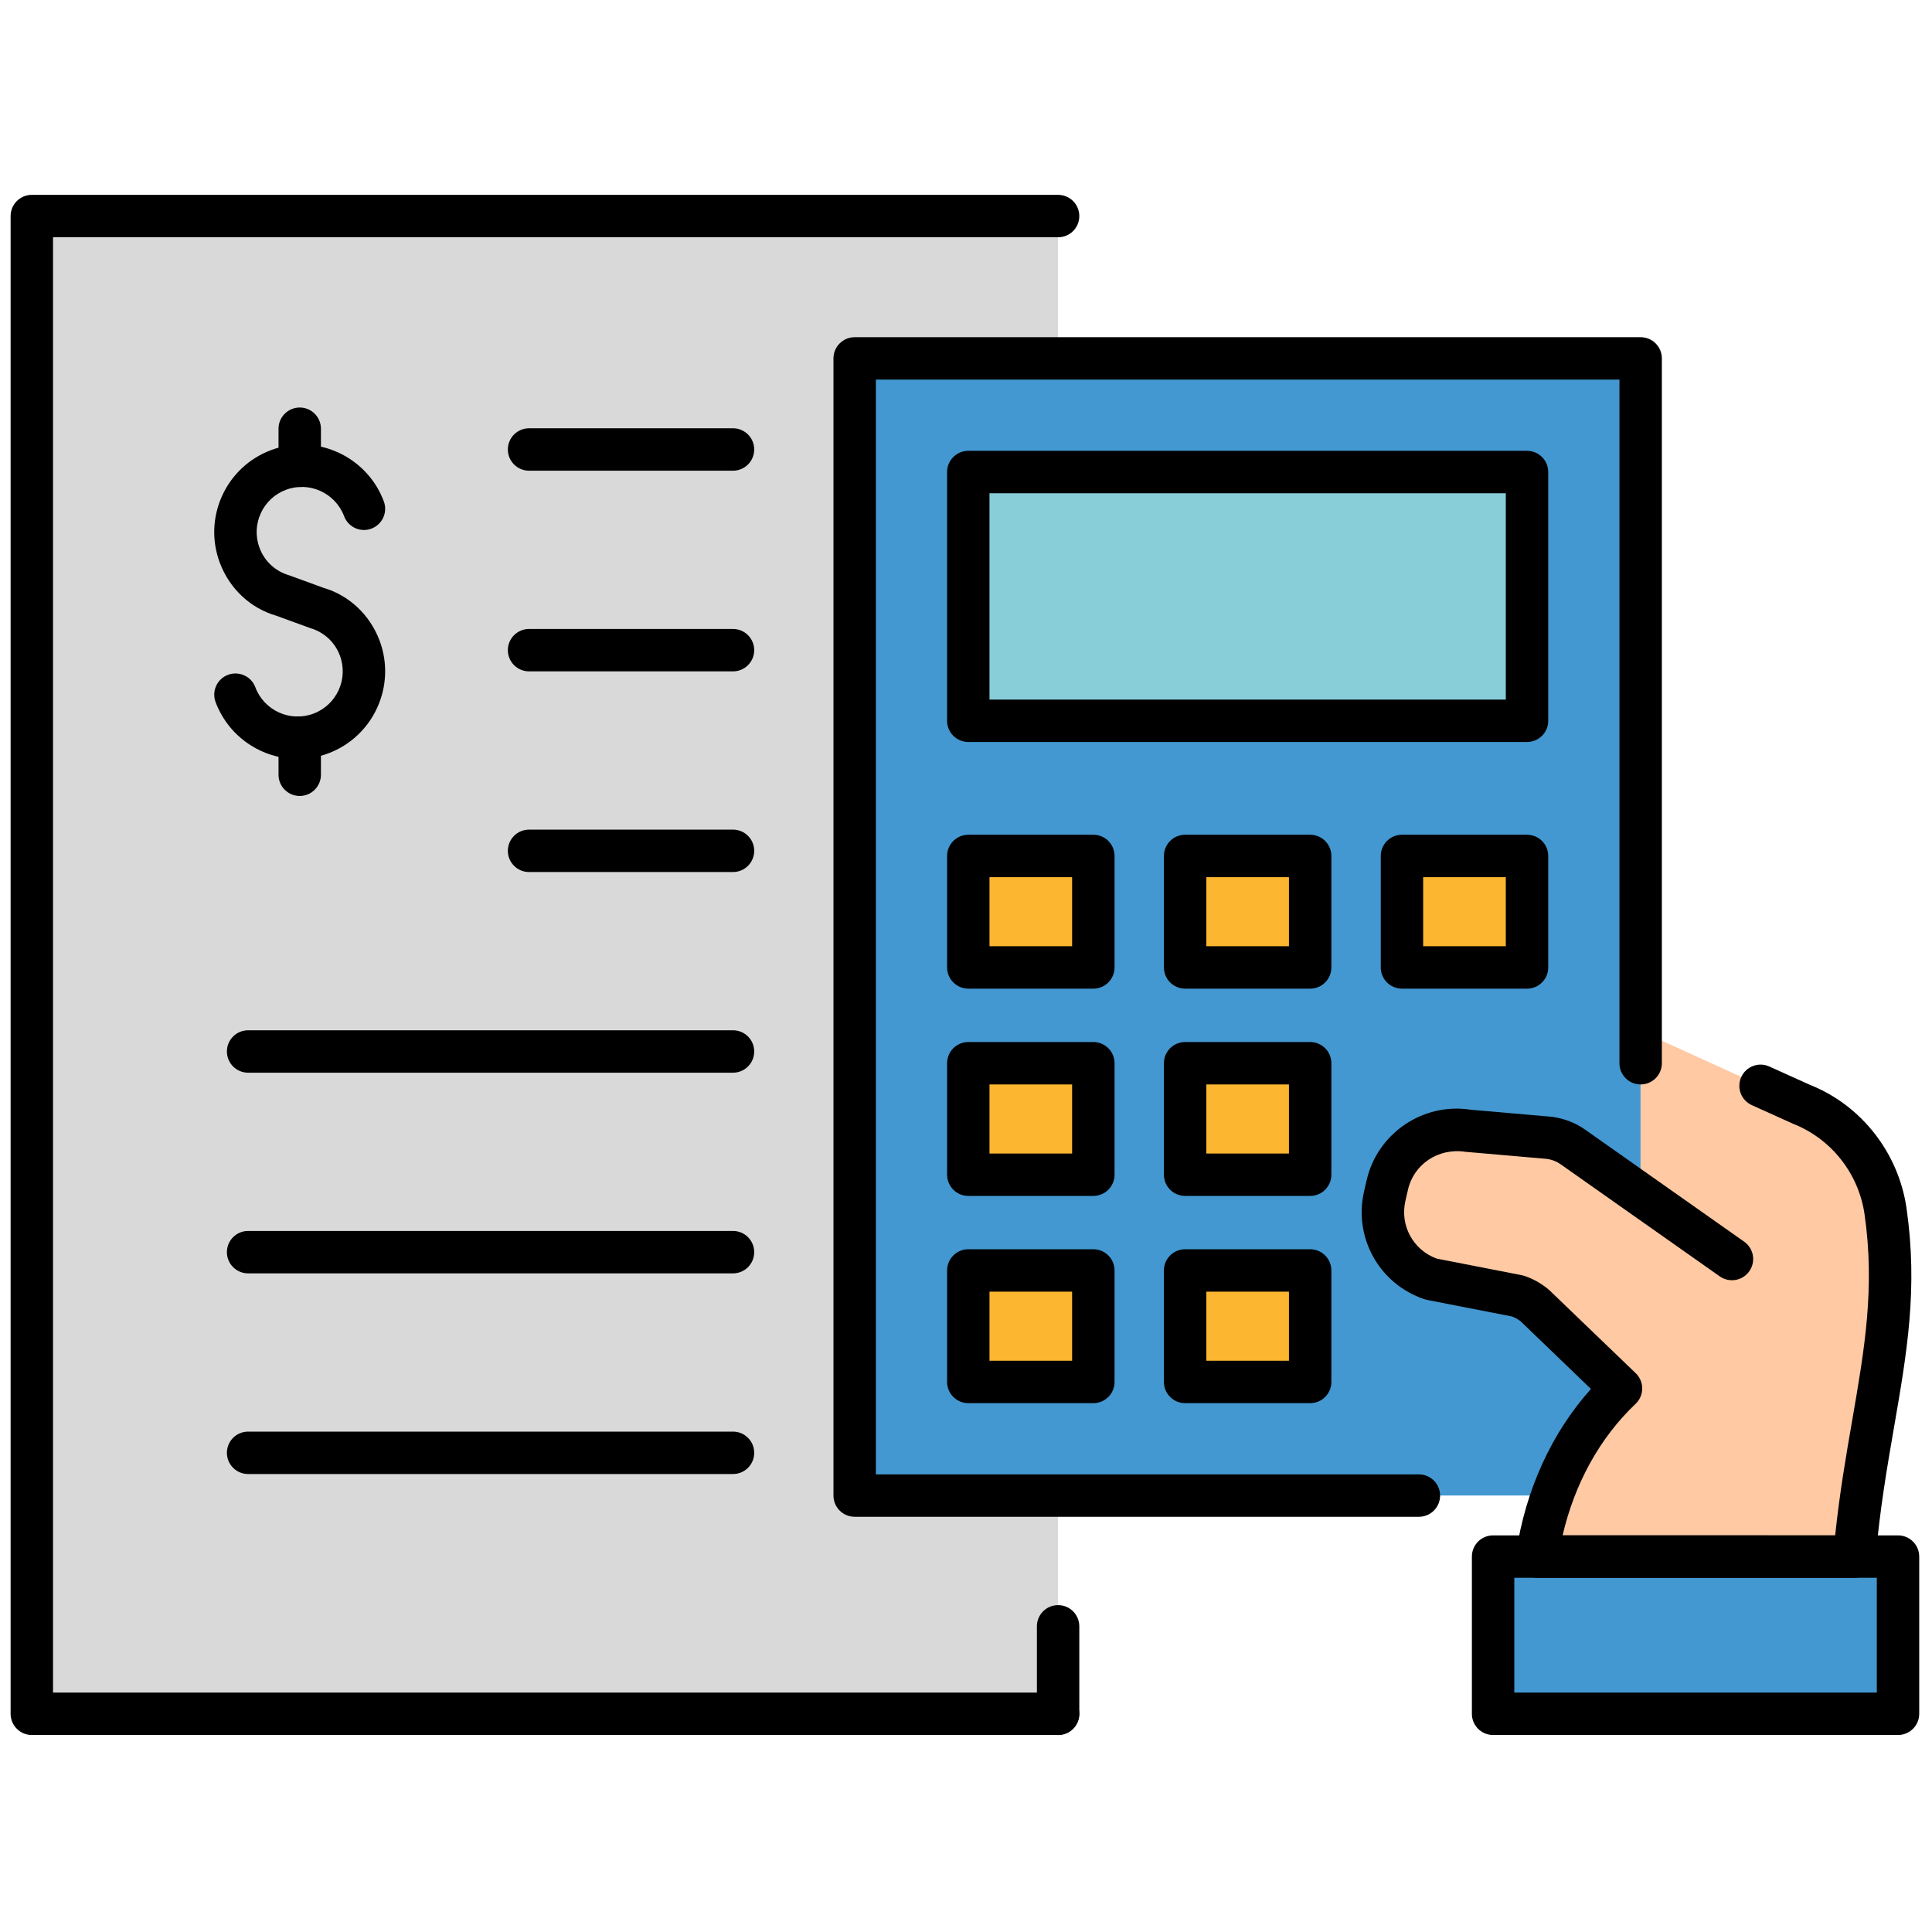
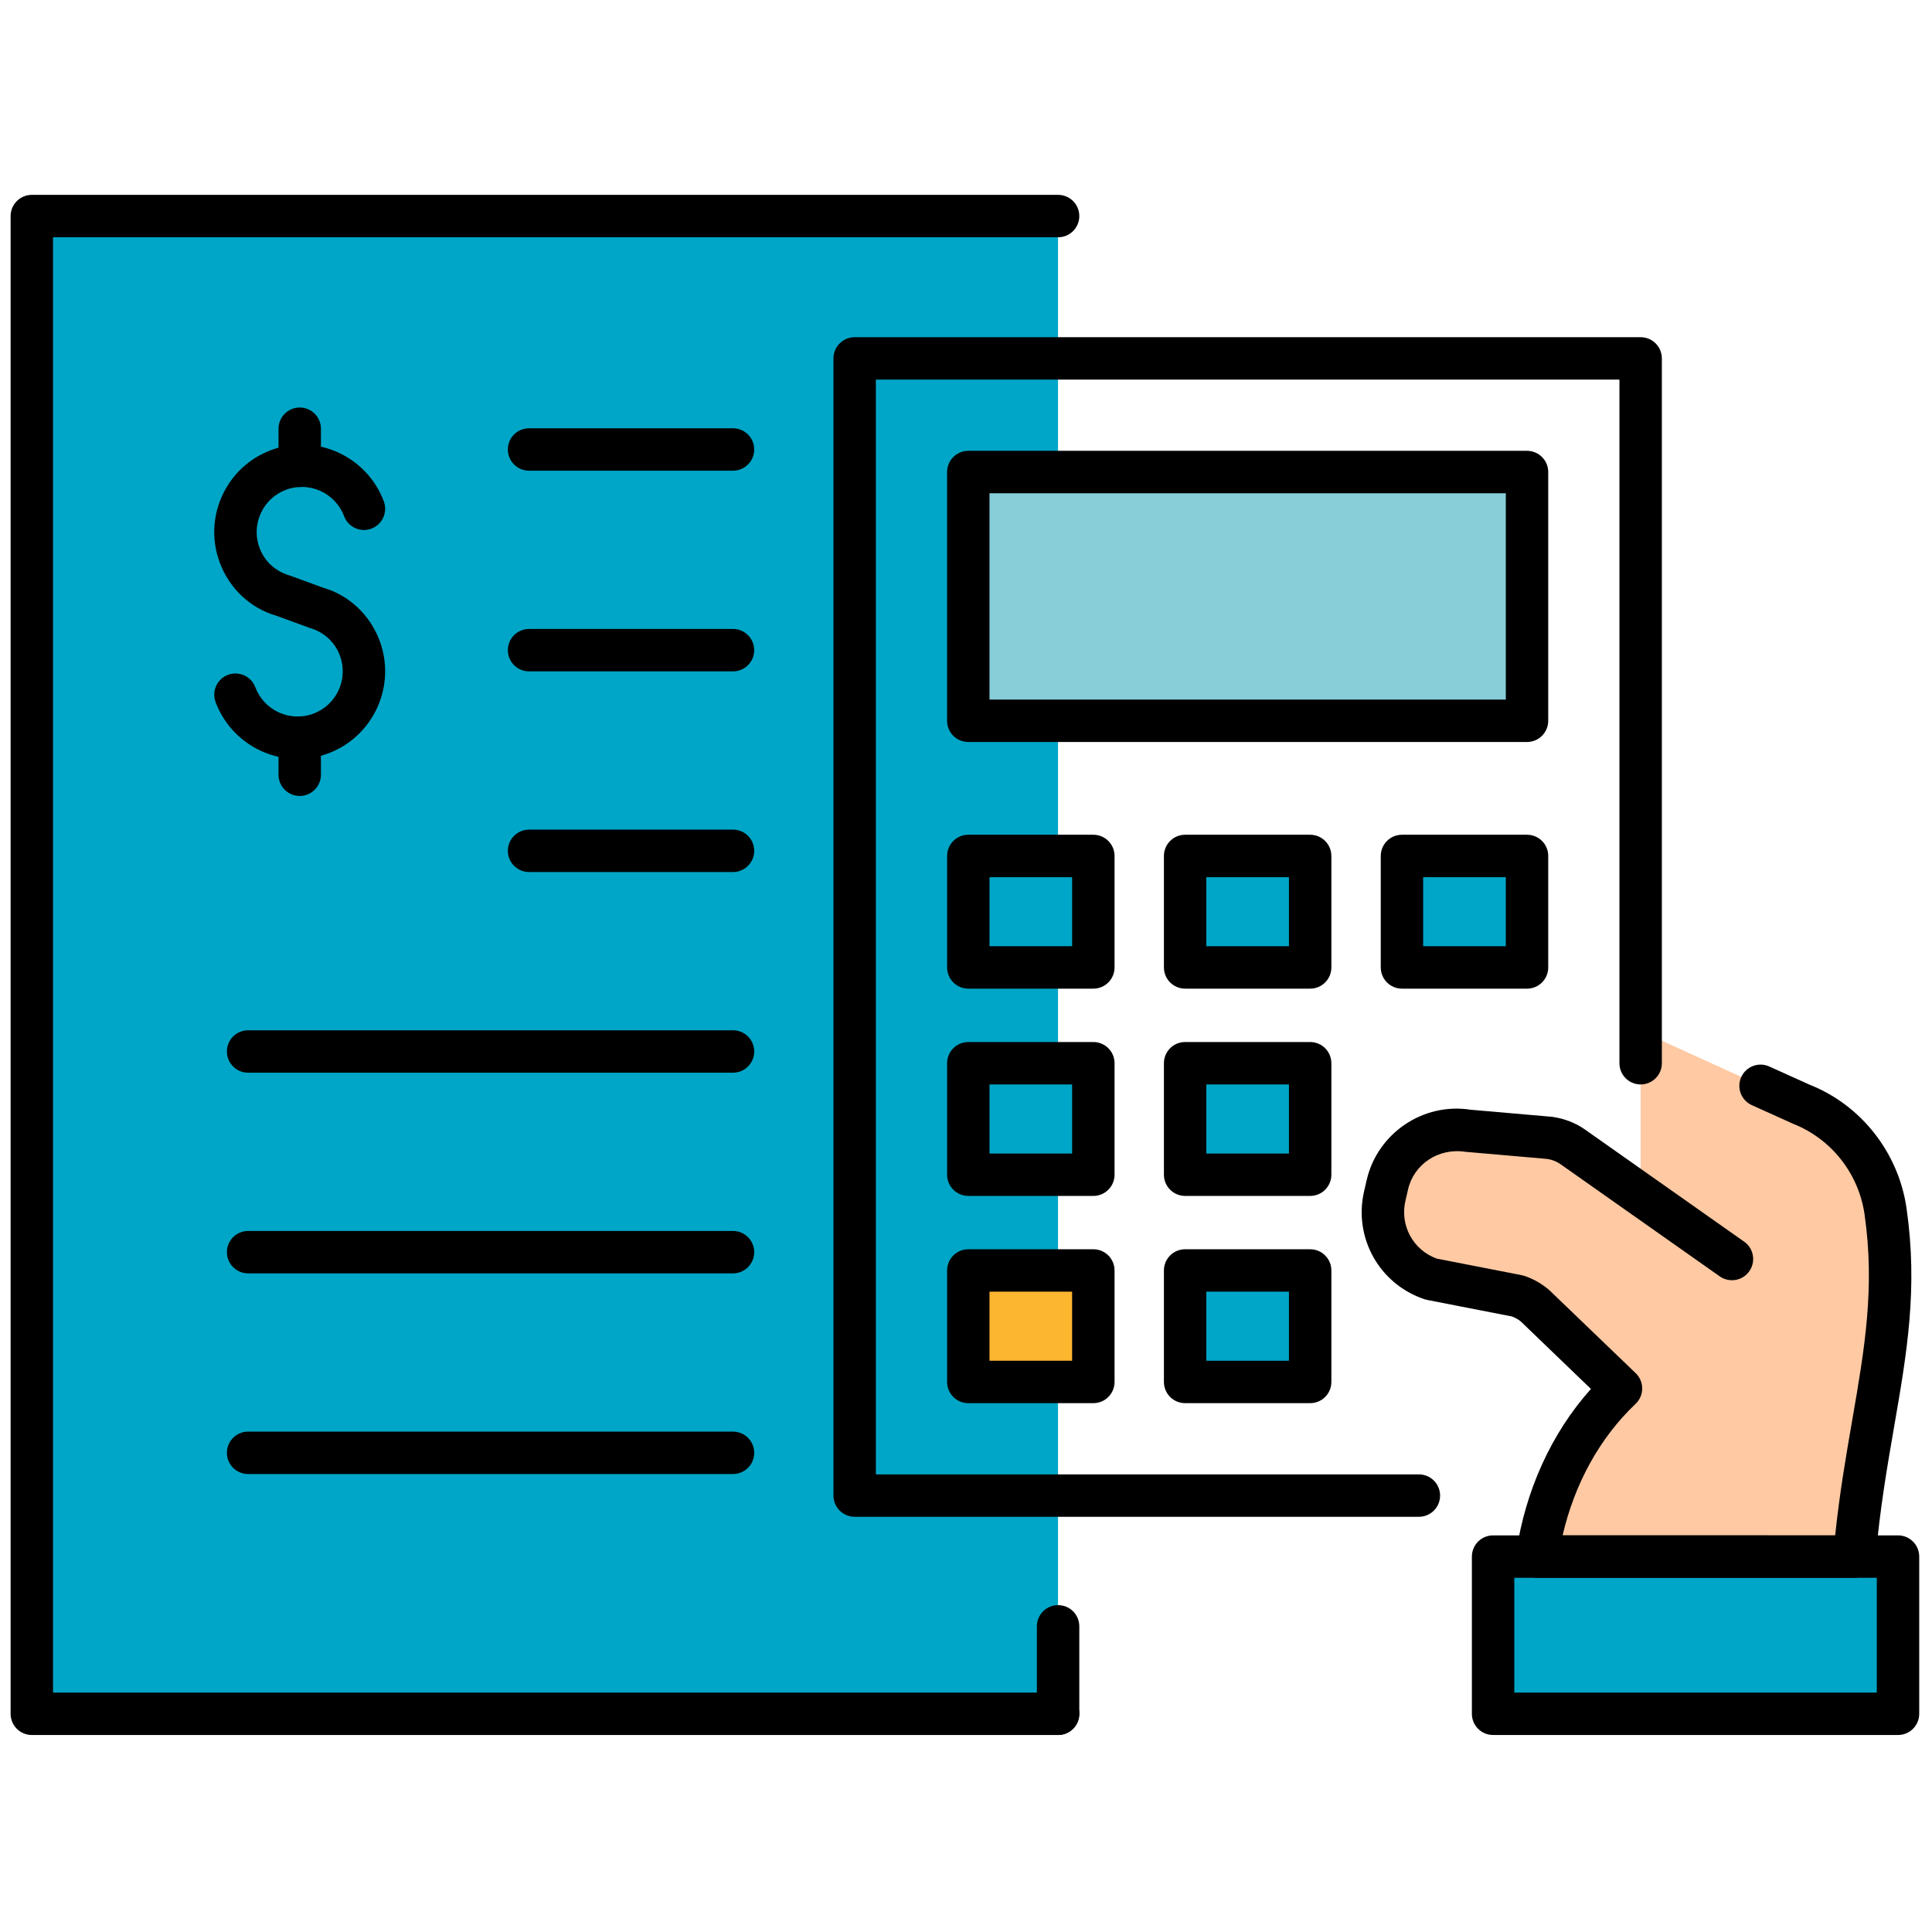
<svg xmlns="http://www.w3.org/2000/svg" version="1.1" width="256" height="256" viewBox="0 0 256 256" xml:space="preserve">
  <defs>
</defs>
  <g style="stroke: none; stroke-width: 0; stroke-dasharray: none; stroke-linecap: butt; stroke-linejoin: miter; stroke-miterlimit: 10; fill: none; fill-rule: nonzero; opacity: 1;" transform="translate(1.406593 1.406593) scale(2.81 2.81)">
-     <rect x="1" y="9.69" rx="0" ry="0" width="48.39" height="70.62" style="stroke: none; stroke-width: 1; stroke-dasharray: none; stroke-linecap: butt; stroke-linejoin: miter; stroke-miterlimit: 10; fill: rgb(217,217,217); fill-rule: nonzero; opacity: 1;" transform=" matrix(1 0 0 1 0 0) " />
-     <rect x="39.8" y="16.4" rx="0" ry="0" width="37.06" height="53.62" style="stroke: none; stroke-width: 1; stroke-dasharray: none; stroke-linecap: butt; stroke-linejoin: miter; stroke-miterlimit: 10; fill: rgb(67,152,209); fill-rule: nonzero; opacity: 1;" transform=" matrix(1 0 0 1 0 0) " />
+     <rect x="1" y="9.69" rx="0" ry="0" width="48.39" height="70.62" style="stroke: none; stroke-width: 1; stroke-dasharray: none; stroke-linecap: butt; stroke-linejoin: miter; stroke-miterlimit: 10; fill: #00a6c7; fill-rule: nonzero; opacity: 1;" transform=" matrix(1 0 0 1 0 0) " />
+     <rect x="39.8" y="16.4" rx="0" ry="0" width="37.06" height="53.62" style="stroke: none; stroke-width: 1; stroke-dasharray: none; stroke-linecap: butt; stroke-linejoin: miter; stroke-miterlimit: 10; fill: r#00a6c7; fill-rule: nonzero; opacity: 1;" transform=" matrix(1 0 0 1 0 0) " />
    <path d="M 76.864 55.834 l -3.2 -2.254 c -0.312 -0.218 -0.671 -0.361 -1.047 -0.419 l -3.936 -0.344 c -1.727 -0.266 -3.367 0.845 -3.76 2.548 l -0.124 0.54 c -0.386 1.674 0.562 3.367 2.191 3.913 l 4.074 0.794 c 0.312 0.105 0.601 0.27 0.849 0.487 l 4.026 3.873 c -2.096 1.984 -3.498 4.774 -3.958 7.927 l 14.966 0 c 0.565 -6.534 2.279 -10.619 1.467 -16.275 c -0.327 -2.279 -1.846 -4.213 -3.986 -5.062 l -7.563 -3.443 V 55.834 z" style="stroke: none; stroke-width: 1; stroke-dasharray: none; stroke-linecap: butt; stroke-linejoin: miter; stroke-miterlimit: 10; fill: rgb(254,201,163); fill-rule: nonzero; opacity: 1;" transform=" matrix(1 0 0 1 0 0) " stroke-linecap="round" />
-     <rect x="69.91" y="72.9" rx="0" ry="0" width="19.09" height="7.41" style="stroke: none; stroke-width: 1; stroke-dasharray: none; stroke-linecap: butt; stroke-linejoin: miter; stroke-miterlimit: 10; fill: rgb(67,152,209); fill-rule: nonzero; opacity: 1;" transform=" matrix(1 0 0 1 0 0) " />
+     <rect x="69.91" y="72.9" rx="0" ry="0" width="19.09" height="7.41" style="stroke: none; stroke-width: 1; stroke-dasharray: none; stroke-linecap: butt; stroke-linejoin: miter; stroke-miterlimit: 10; fill: #00a6c7; fill-rule: nonzero; opacity: 1;" transform=" matrix(1 0 0 1 0 0) " />
    <rect x="45.16" y="21.76" rx="0" ry="0" width="26.35" height="11.73" style="stroke: none; stroke-width: 1; stroke-dasharray: none; stroke-linecap: butt; stroke-linejoin: miter; stroke-miterlimit: 10; fill: rgb(135,206,217); fill-rule: nonzero; opacity: 1;" transform=" matrix(1 0 0 1 0 0) " />
    <rect x="45.16" y="59.41" rx="0" ry="0" width="5.9" height="5.26" style="stroke: none; stroke-width: 1; stroke-dasharray: none; stroke-linecap: butt; stroke-linejoin: miter; stroke-miterlimit: 10; fill: rgb(253,182,47); fill-rule: nonzero; opacity: 1;" transform=" matrix(1 0 0 1 0 0) " />
-     <rect x="55.38" y="59.41" rx="0" ry="0" width="5.9" height="5.26" style="stroke: none; stroke-width: 1; stroke-dasharray: none; stroke-linecap: butt; stroke-linejoin: miter; stroke-miterlimit: 10; fill: rgb(253,182,47); fill-rule: nonzero; opacity: 1;" transform=" matrix(1 0 0 1 0 0) " />
-     <rect x="45.16" y="49.64" rx="0" ry="0" width="5.9" height="5.26" style="stroke: none; stroke-width: 1; stroke-dasharray: none; stroke-linecap: butt; stroke-linejoin: miter; stroke-miterlimit: 10; fill: rgb(253,182,47); fill-rule: nonzero; opacity: 1;" transform=" matrix(1 0 0 1 0 0) " />
-     <rect x="55.38" y="49.64" rx="0" ry="0" width="5.9" height="5.26" style="stroke: none; stroke-width: 1; stroke-dasharray: none; stroke-linecap: butt; stroke-linejoin: miter; stroke-miterlimit: 10; fill: rgb(253,182,47); fill-rule: nonzero; opacity: 1;" transform=" matrix(1 0 0 1 0 0) " />
-     <rect x="45.16" y="39.86" rx="0" ry="0" width="5.9" height="5.26" style="stroke: none; stroke-width: 1; stroke-dasharray: none; stroke-linecap: butt; stroke-linejoin: miter; stroke-miterlimit: 10; fill: rgb(253,182,47); fill-rule: nonzero; opacity: 1;" transform=" matrix(1 0 0 1 0 0) " />
-     <rect x="65.61" y="39.86" rx="0" ry="0" width="5.9" height="5.26" style="stroke: none; stroke-width: 1; stroke-dasharray: none; stroke-linecap: butt; stroke-linejoin: miter; stroke-miterlimit: 10; fill: rgb(253,182,47); fill-rule: nonzero; opacity: 1;" transform=" matrix(1 0 0 1 0 0) " />
-     <rect x="55.38" y="39.86" rx="0" ry="0" width="5.9" height="5.26" style="stroke: none; stroke-width: 1; stroke-dasharray: none; stroke-linecap: butt; stroke-linejoin: miter; stroke-miterlimit: 10; fill: rgb(253,182,47); fill-rule: nonzero; opacity: 1;" transform=" matrix(1 0 0 1 0 0) " />
+     <rect x="55.38" y="59.41" rx="0" ry="0" width="5.9" height="5.26" style="stroke: none; stroke-width: 1; stroke-dasharray: none; stroke-linecap: butt; stroke-linejoin: miter; stroke-miterlimit: 10; fill: #00a6c7; fill-rule: nonzero; opacity: 1;" transform=" matrix(1 0 0 1 0 0) " />
+     <rect x="45.16" y="49.64" rx="0" ry="0" width="5.9" height="5.26" style="stroke: none; stroke-width: 1; stroke-dasharray: none; stroke-linecap: butt; stroke-linejoin: miter; stroke-miterlimit: 10; fill: #00a6c7; fill-rule: nonzero; opacity: 1;" transform=" matrix(1 0 0 1 0 0) " />
+     <rect x="55.38" y="49.64" rx="0" ry="0" width="5.9" height="5.26" style="stroke: none; stroke-width: 1; stroke-dasharray: none; stroke-linecap: butt; stroke-linejoin: miter; stroke-miterlimit: 10; fill: #00a6c7; fill-rule: nonzero; opacity: 1;" transform=" matrix(1 0 0 1 0 0) " />
+     <rect x="45.16" y="39.86" rx="0" ry="0" width="5.9" height="5.26" style="stroke: none; stroke-width: 1; stroke-dasharray: none; stroke-linecap: butt; stroke-linejoin: miter; stroke-miterlimit: 10; fill: #00a6c7; fill-rule: nonzero; opacity: 1;" transform=" matrix(1 0 0 1 0 0) " />
+     <rect x="65.61" y="39.86" rx="0" ry="0" width="5.9" height="5.26" style="stroke: none; stroke-width: 1; stroke-dasharray: none; stroke-linecap: butt; stroke-linejoin: miter; stroke-miterlimit: 10; fill: #00a6c7; fill-rule: nonzero; opacity: 1;" transform=" matrix(1 0 0 1 0 0) " />
+     <rect x="55.38" y="39.86" rx="0" ry="0" width="5.9" height="5.26" style="stroke: none; stroke-width: 1; stroke-dasharray: none; stroke-linecap: butt; stroke-linejoin: miter; stroke-miterlimit: 10; fill: #00a6c7; fill-rule: nonzero; opacity: 1;" transform=" matrix(1 0 0 1 0 0) " />
    <path d="M 66.407 71.023 H 39.801 c -0.552 0 -1 -0.447 -1 -1 V 16.4 c 0 -0.552 0.448 -1 1 -1 h 37.063 c 0.553 0 1 0.448 1 1 v 33.236 c 0 0.553 -0.447 1 -1 1 s -1 -0.447 -1 -1 V 17.4 H 40.801 v 51.624 h 25.606 c 0.553 0 1 0.447 1 1 S 66.96 71.023 66.407 71.023 z" style="stroke: none; stroke-width: 1; stroke-dasharray: none; stroke-linecap: butt; stroke-linejoin: miter; stroke-miterlimit: 10; fill: rgb(0,0,0); fill-rule: nonzero; opacity: 1;" transform=" matrix(1 0 0 1 0 0) " stroke-linecap="round" />
    <path d="M 71.506 34.488 H 45.159 c -0.552 0 -1 -0.448 -1 -1 V 21.758 c 0 -0.552 0.448 -1 1 -1 h 26.347 c 0.553 0 1 0.448 1 1 v 11.729 C 72.506 34.04 72.059 34.488 71.506 34.488 z M 46.159 32.488 h 24.347 v -9.729 H 46.159 V 32.488 z" style="stroke: none; stroke-width: 1; stroke-dasharray: none; stroke-linecap: butt; stroke-linejoin: miter; stroke-miterlimit: 10; fill: rgb(0,0,0); fill-rule: nonzero; opacity: 1;" transform=" matrix(1 0 0 1 0 0) " stroke-linecap="round" />
    <path d="M 51.056 65.665 h -5.896 c -0.552 0 -1 -0.447 -1 -1 v -5.257 c 0 -0.553 0.448 -1 1 -1 h 5.896 c 0.553 0 1 0.447 1 1 v 5.257 C 52.056 65.218 51.608 65.665 51.056 65.665 z M 46.159 63.665 h 3.896 v -3.257 h -3.896 V 63.665 z" style="stroke: none; stroke-width: 1; stroke-dasharray: none; stroke-linecap: butt; stroke-linejoin: miter; stroke-miterlimit: 10; fill: rgb(0,0,0); fill-rule: nonzero; opacity: 1;" transform=" matrix(1 0 0 1 0 0) " stroke-linecap="round" />
    <path d="M 61.28 65.665 h -5.896 c -0.553 0 -1 -0.447 -1 -1 v -5.257 c 0 -0.553 0.447 -1 1 -1 h 5.896 c 0.553 0 1 0.447 1 1 v 5.257 C 62.28 65.218 61.833 65.665 61.28 65.665 z M 56.384 63.665 h 3.896 v -3.257 h -3.896 V 63.665 z" style="stroke: none; stroke-width: 1; stroke-dasharray: none; stroke-linecap: butt; stroke-linejoin: miter; stroke-miterlimit: 10; fill: rgb(0,0,0); fill-rule: nonzero; opacity: 1;" transform=" matrix(1 0 0 1 0 0) " stroke-linecap="round" />
    <path d="M 51.056 55.893 h -5.896 c -0.552 0 -1 -0.447 -1 -1 v -5.257 c 0 -0.553 0.448 -1 1 -1 h 5.896 c 0.553 0 1 0.447 1 1 v 5.257 C 52.056 55.445 51.608 55.893 51.056 55.893 z M 46.159 53.893 h 3.896 v -3.257 h -3.896 V 53.893 z" style="stroke: none; stroke-width: 1; stroke-dasharray: none; stroke-linecap: butt; stroke-linejoin: miter; stroke-miterlimit: 10; fill: rgb(0,0,0); fill-rule: nonzero; opacity: 1;" transform=" matrix(1 0 0 1 0 0) " stroke-linecap="round" />
    <path d="M 61.28 55.893 h -5.896 c -0.553 0 -1 -0.447 -1 -1 v -5.257 c 0 -0.553 0.447 -1 1 -1 h 5.896 c 0.553 0 1 0.447 1 1 v 5.257 C 62.28 55.445 61.833 55.893 61.28 55.893 z M 56.384 53.893 h 3.896 v -3.257 h -3.896 V 53.893 z" style="stroke: none; stroke-width: 1; stroke-dasharray: none; stroke-linecap: butt; stroke-linejoin: miter; stroke-miterlimit: 10; fill: rgb(0,0,0); fill-rule: nonzero; opacity: 1;" transform=" matrix(1 0 0 1 0 0) " stroke-linecap="round" />
    <path d="M 51.056 46.119 h -5.896 c -0.552 0 -1 -0.448 -1 -1 v -5.257 c 0 -0.552 0.448 -1 1 -1 h 5.896 c 0.553 0 1 0.448 1 1 v 5.257 C 52.056 45.671 51.608 46.119 51.056 46.119 z M 46.159 44.119 h 3.896 v -3.257 h -3.896 V 44.119 z" style="stroke: none; stroke-width: 1; stroke-dasharray: none; stroke-linecap: butt; stroke-linejoin: miter; stroke-miterlimit: 10; fill: rgb(0,0,0); fill-rule: nonzero; opacity: 1;" transform=" matrix(1 0 0 1 0 0) " stroke-linecap="round" />
    <path d="M 71.506 46.119 h -5.897 c -0.553 0 -1 -0.448 -1 -1 v -5.257 c 0 -0.552 0.447 -1 1 -1 h 5.897 c 0.553 0 1 0.448 1 1 v 5.257 C 72.506 45.671 72.059 46.119 71.506 46.119 z M 66.608 44.119 h 3.897 v -3.257 h -3.897 V 44.119 z" style="stroke: none; stroke-width: 1; stroke-dasharray: none; stroke-linecap: butt; stroke-linejoin: miter; stroke-miterlimit: 10; fill: rgb(0,0,0); fill-rule: nonzero; opacity: 1;" transform=" matrix(1 0 0 1 0 0) " stroke-linecap="round" />
    <path d="M 61.28 46.119 h -5.896 c -0.553 0 -1 -0.448 -1 -1 v -5.257 c 0 -0.552 0.447 -1 1 -1 h 5.896 c 0.553 0 1 0.448 1 1 v 5.257 C 62.28 45.671 61.833 46.119 61.28 46.119 z M 56.384 44.119 h 3.896 v -3.257 h -3.896 V 44.119 z" style="stroke: none; stroke-width: 1; stroke-dasharray: none; stroke-linecap: butt; stroke-linejoin: miter; stroke-miterlimit: 10; fill: rgb(0,0,0); fill-rule: nonzero; opacity: 1;" transform=" matrix(1 0 0 1 0 0) " stroke-linecap="round" />
    <path d="M 86.946 73.899 L 86.946 73.899 l -14.967 -0.001 c -0.29 0 -0.566 -0.126 -0.757 -0.346 c -0.189 -0.22 -0.274 -0.512 -0.232 -0.799 c 0.434 -2.975 1.676 -5.69 3.53 -7.758 l -3.302 -3.177 c -0.104 -0.089 -0.254 -0.178 -0.42 -0.24 l -4.002 -0.781 c -0.043 -0.009 -0.085 -0.02 -0.127 -0.033 c -2.126 -0.713 -3.351 -2.899 -2.847 -5.085 l 0.124 -0.539 c 0.509 -2.202 2.659 -3.658 4.887 -3.313 l 3.87 0.337 c 0.59 0.088 1.098 0.291 1.533 0.596 l 7.51 5.291 c 0.451 0.318 0.56 0.941 0.241 1.394 c -0.317 0.451 -0.94 0.559 -1.394 0.241 l -7.507 -5.289 c -0.182 -0.127 -0.397 -0.214 -0.622 -0.248 l -3.871 -0.337 c -1.274 -0.193 -2.425 0.592 -2.698 1.777 l -0.124 0.539 c -0.267 1.159 0.366 2.317 1.478 2.721 l 4.004 0.781 c 0.043 0.008 0.085 0.02 0.126 0.033 c 0.438 0.146 0.838 0.376 1.188 0.682 l 4.063 3.906 c 0.197 0.189 0.308 0.451 0.307 0.725 s -0.114 0.534 -0.313 0.723 c -1.676 1.586 -2.875 3.757 -3.44 6.2 l 12.853 0.001 c 0.21 -2.005 0.514 -3.759 0.809 -5.462 c 0.576 -3.331 1.074 -6.208 0.577 -9.672 c -0.275 -1.923 -1.565 -3.561 -3.364 -4.273 l -1.953 -0.881 c -0.503 -0.228 -0.727 -0.819 -0.499 -1.322 c 0.228 -0.504 0.819 -0.728 1.323 -0.5 l 1.909 0.862 c 2.421 0.958 4.187 3.199 4.564 5.83 c 0.541 3.777 0.019 6.799 -0.587 10.297 c -0.331 1.916 -0.674 3.897 -0.874 6.207 C 87.897 73.503 87.465 73.899 86.946 73.899 z" style="stroke: none; stroke-width: 1; stroke-dasharray: none; stroke-linecap: butt; stroke-linejoin: miter; stroke-miterlimit: 10; fill: rgb(0,0,0); fill-rule: nonzero; opacity: 1;" transform=" matrix(1 0 0 1 0 0) " stroke-linecap="round" />
    <path d="M 89 81.313 H 69.906 c -0.553 0 -1 -0.447 -1 -1 v -7.413 c 0 -0.553 0.447 -1 1 -1 H 89 c 0.553 0 1 0.447 1 1 v 7.413 C 90 80.865 89.553 81.313 89 81.313 z M 70.906 79.313 H 88 v -5.413 H 70.906 V 79.313 z" style="stroke: none; stroke-width: 1; stroke-dasharray: none; stroke-linecap: butt; stroke-linejoin: miter; stroke-miterlimit: 10; fill: rgb(0,0,0); fill-rule: nonzero; opacity: 1;" transform=" matrix(1 0 0 1 0 0) " stroke-linecap="round" />
    <path d="M 49.394 81.313 H 1 c -0.552 0 -1 -0.447 -1 -1 V 9.688 c 0 -0.552 0.448 -1 1 -1 h 48.394 c 0.553 0 1 0.448 1 1 s -0.447 1 -1 1 H 2 v 68.625 h 47.394 c 0.553 0 1 0.447 1 1 S 49.946 81.313 49.394 81.313 z" style="stroke: none; stroke-width: 1; stroke-dasharray: none; stroke-linecap: butt; stroke-linejoin: miter; stroke-miterlimit: 10; fill: rgb(0,0,0); fill-rule: nonzero; opacity: 1;" transform=" matrix(1 0 0 1 0 0) " stroke-linecap="round" />
    <path d="M 49.394 81.313 c -0.553 0 -1 -0.447 -1 -1 v -4.124 c 0 -0.553 0.447 -1 1 -1 s 1 0.447 1 1 v 4.124 C 50.394 80.865 49.946 81.313 49.394 81.313 z" style="stroke: none; stroke-width: 1; stroke-dasharray: none; stroke-linecap: butt; stroke-linejoin: miter; stroke-miterlimit: 10; fill: rgb(0,0,0); fill-rule: nonzero; opacity: 1;" transform=" matrix(1 0 0 1 0 0) " stroke-linecap="round" />
    <path d="M 13.538 35.288 c -1.673 0 -3.25 -1.024 -3.872 -2.68 c -0.194 -0.517 0.068 -1.093 0.585 -1.288 c 0.517 -0.192 1.094 0.069 1.288 0.585 c 0.412 1.1 1.644 1.659 2.741 1.246 c 1.099 -0.412 1.658 -1.642 1.246 -2.741 c -0.236 -0.629 -0.744 -1.1 -1.393 -1.291 l -1.626 -0.593 c -1.196 -0.349 -2.182 -1.263 -2.641 -2.487 c -0.387 -1.032 -0.349 -2.154 0.107 -3.158 c 0.457 -1.004 1.276 -1.77 2.309 -2.157 c 2.131 -0.8 4.517 0.285 5.316 2.416 c 0.194 0.517 -0.068 1.093 -0.585 1.287 c -0.516 0.195 -1.093 -0.068 -1.287 -0.585 c -0.413 -1.099 -1.646 -1.659 -2.742 -1.246 c -0.532 0.2 -0.955 0.595 -1.19 1.112 c -0.235 0.518 -0.255 1.096 -0.056 1.628 c 0.236 0.63 0.744 1.101 1.394 1.291 l 1.626 0.593 c 1.196 0.349 2.181 1.263 2.641 2.487 c 0.799 2.132 -0.285 4.517 -2.417 5.316 C 14.507 35.203 14.019 35.288 13.538 35.288 z" style="stroke: none; stroke-width: 1; stroke-dasharray: none; stroke-linecap: butt; stroke-linejoin: miter; stroke-miterlimit: 10; fill: rgb(0,0,0); fill-rule: nonzero; opacity: 1;" transform=" matrix(1 0 0 1 0 0) " stroke-linecap="round" />
    <path d="M 13.633 22.465 c -0.552 0 -1 -0.448 -1 -1 v -1.749 c 0 -0.552 0.448 -1 1 -1 s 1 0.448 1 1 v 1.749 C 14.633 22.017 14.185 22.465 13.633 22.465 z" style="stroke: none; stroke-width: 1; stroke-dasharray: none; stroke-linecap: butt; stroke-linejoin: miter; stroke-miterlimit: 10; fill: rgb(0,0,0); fill-rule: nonzero; opacity: 1;" transform=" matrix(1 0 0 1 0 0) " stroke-linecap="round" />
    <path d="M 13.633 37.033 c -0.552 0 -1 -0.448 -1 -1 v -1.749 c 0 -0.552 0.448 -1 1 -1 s 1 0.448 1 1 v 1.749 C 14.633 36.585 14.185 37.033 13.633 37.033 z" style="stroke: none; stroke-width: 1; stroke-dasharray: none; stroke-linecap: butt; stroke-linejoin: miter; stroke-miterlimit: 10; fill: rgb(0,0,0); fill-rule: nonzero; opacity: 1;" transform=" matrix(1 0 0 1 0 0) " stroke-linecap="round" />
    <path d="M 34.064 21.695 h -9.617 c -0.552 0 -1 -0.448 -1 -1 s 0.448 -1 1 -1 h 9.617 c 0.552 0 1 0.448 1 1 S 34.616 21.695 34.064 21.695 z" style="stroke: none; stroke-width: 1; stroke-dasharray: none; stroke-linecap: butt; stroke-linejoin: miter; stroke-miterlimit: 10; fill: rgb(0,0,0); fill-rule: nonzero; opacity: 1;" transform=" matrix(1 0 0 1 0 0) " stroke-linecap="round" />
    <path d="M 34.064 31.158 h -9.617 c -0.552 0 -1 -0.448 -1 -1 s 0.448 -1 1 -1 h 9.617 c 0.552 0 1 0.448 1 1 S 34.616 31.158 34.064 31.158 z" style="stroke: none; stroke-width: 1; stroke-dasharray: none; stroke-linecap: butt; stroke-linejoin: miter; stroke-miterlimit: 10; fill: rgb(0,0,0); fill-rule: nonzero; opacity: 1;" transform=" matrix(1 0 0 1 0 0) " stroke-linecap="round" />
    <path d="M 34.064 40.62 h -9.617 c -0.552 0 -1 -0.448 -1 -1 s 0.448 -1 1 -1 h 9.617 c 0.552 0 1 0.448 1 1 S 34.616 40.62 34.064 40.62 z" style="stroke: none; stroke-width: 1; stroke-dasharray: none; stroke-linecap: butt; stroke-linejoin: miter; stroke-miterlimit: 10; fill: rgb(0,0,0); fill-rule: nonzero; opacity: 1;" transform=" matrix(1 0 0 1 0 0) " stroke-linecap="round" />
    <path d="M 34.064 50.082 H 11.199 c -0.552 0 -1 -0.447 -1 -1 s 0.448 -1 1 -1 h 22.865 c 0.552 0 1 0.447 1 1 S 34.616 50.082 34.064 50.082 z" style="stroke: none; stroke-width: 1; stroke-dasharray: none; stroke-linecap: butt; stroke-linejoin: miter; stroke-miterlimit: 10; fill: rgb(0,0,0); fill-rule: nonzero; opacity: 1;" transform=" matrix(1 0 0 1 0 0) " stroke-linecap="round" />
    <path d="M 34.064 59.545 H 11.199 c -0.552 0 -1 -0.447 -1 -1 s 0.448 -1 1 -1 h 22.865 c 0.552 0 1 0.447 1 1 S 34.616 59.545 34.064 59.545 z" style="stroke: none; stroke-width: 1; stroke-dasharray: none; stroke-linecap: butt; stroke-linejoin: miter; stroke-miterlimit: 10; fill: rgb(0,0,0); fill-rule: nonzero; opacity: 1;" transform=" matrix(1 0 0 1 0 0) " stroke-linecap="round" />
    <path d="M 34.064 69.007 H 11.199 c -0.552 0 -1 -0.447 -1 -1 s 0.448 -1 1 -1 h 22.865 c 0.552 0 1 0.447 1 1 S 34.616 69.007 34.064 69.007 z" style="stroke: none; stroke-width: 1; stroke-dasharray: none; stroke-linecap: butt; stroke-linejoin: miter; stroke-miterlimit: 10; fill: rgb(0,0,0); fill-rule: nonzero; opacity: 1;" transform=" matrix(1 0 0 1 0 0) " stroke-linecap="round" />
  </g>
</svg>
